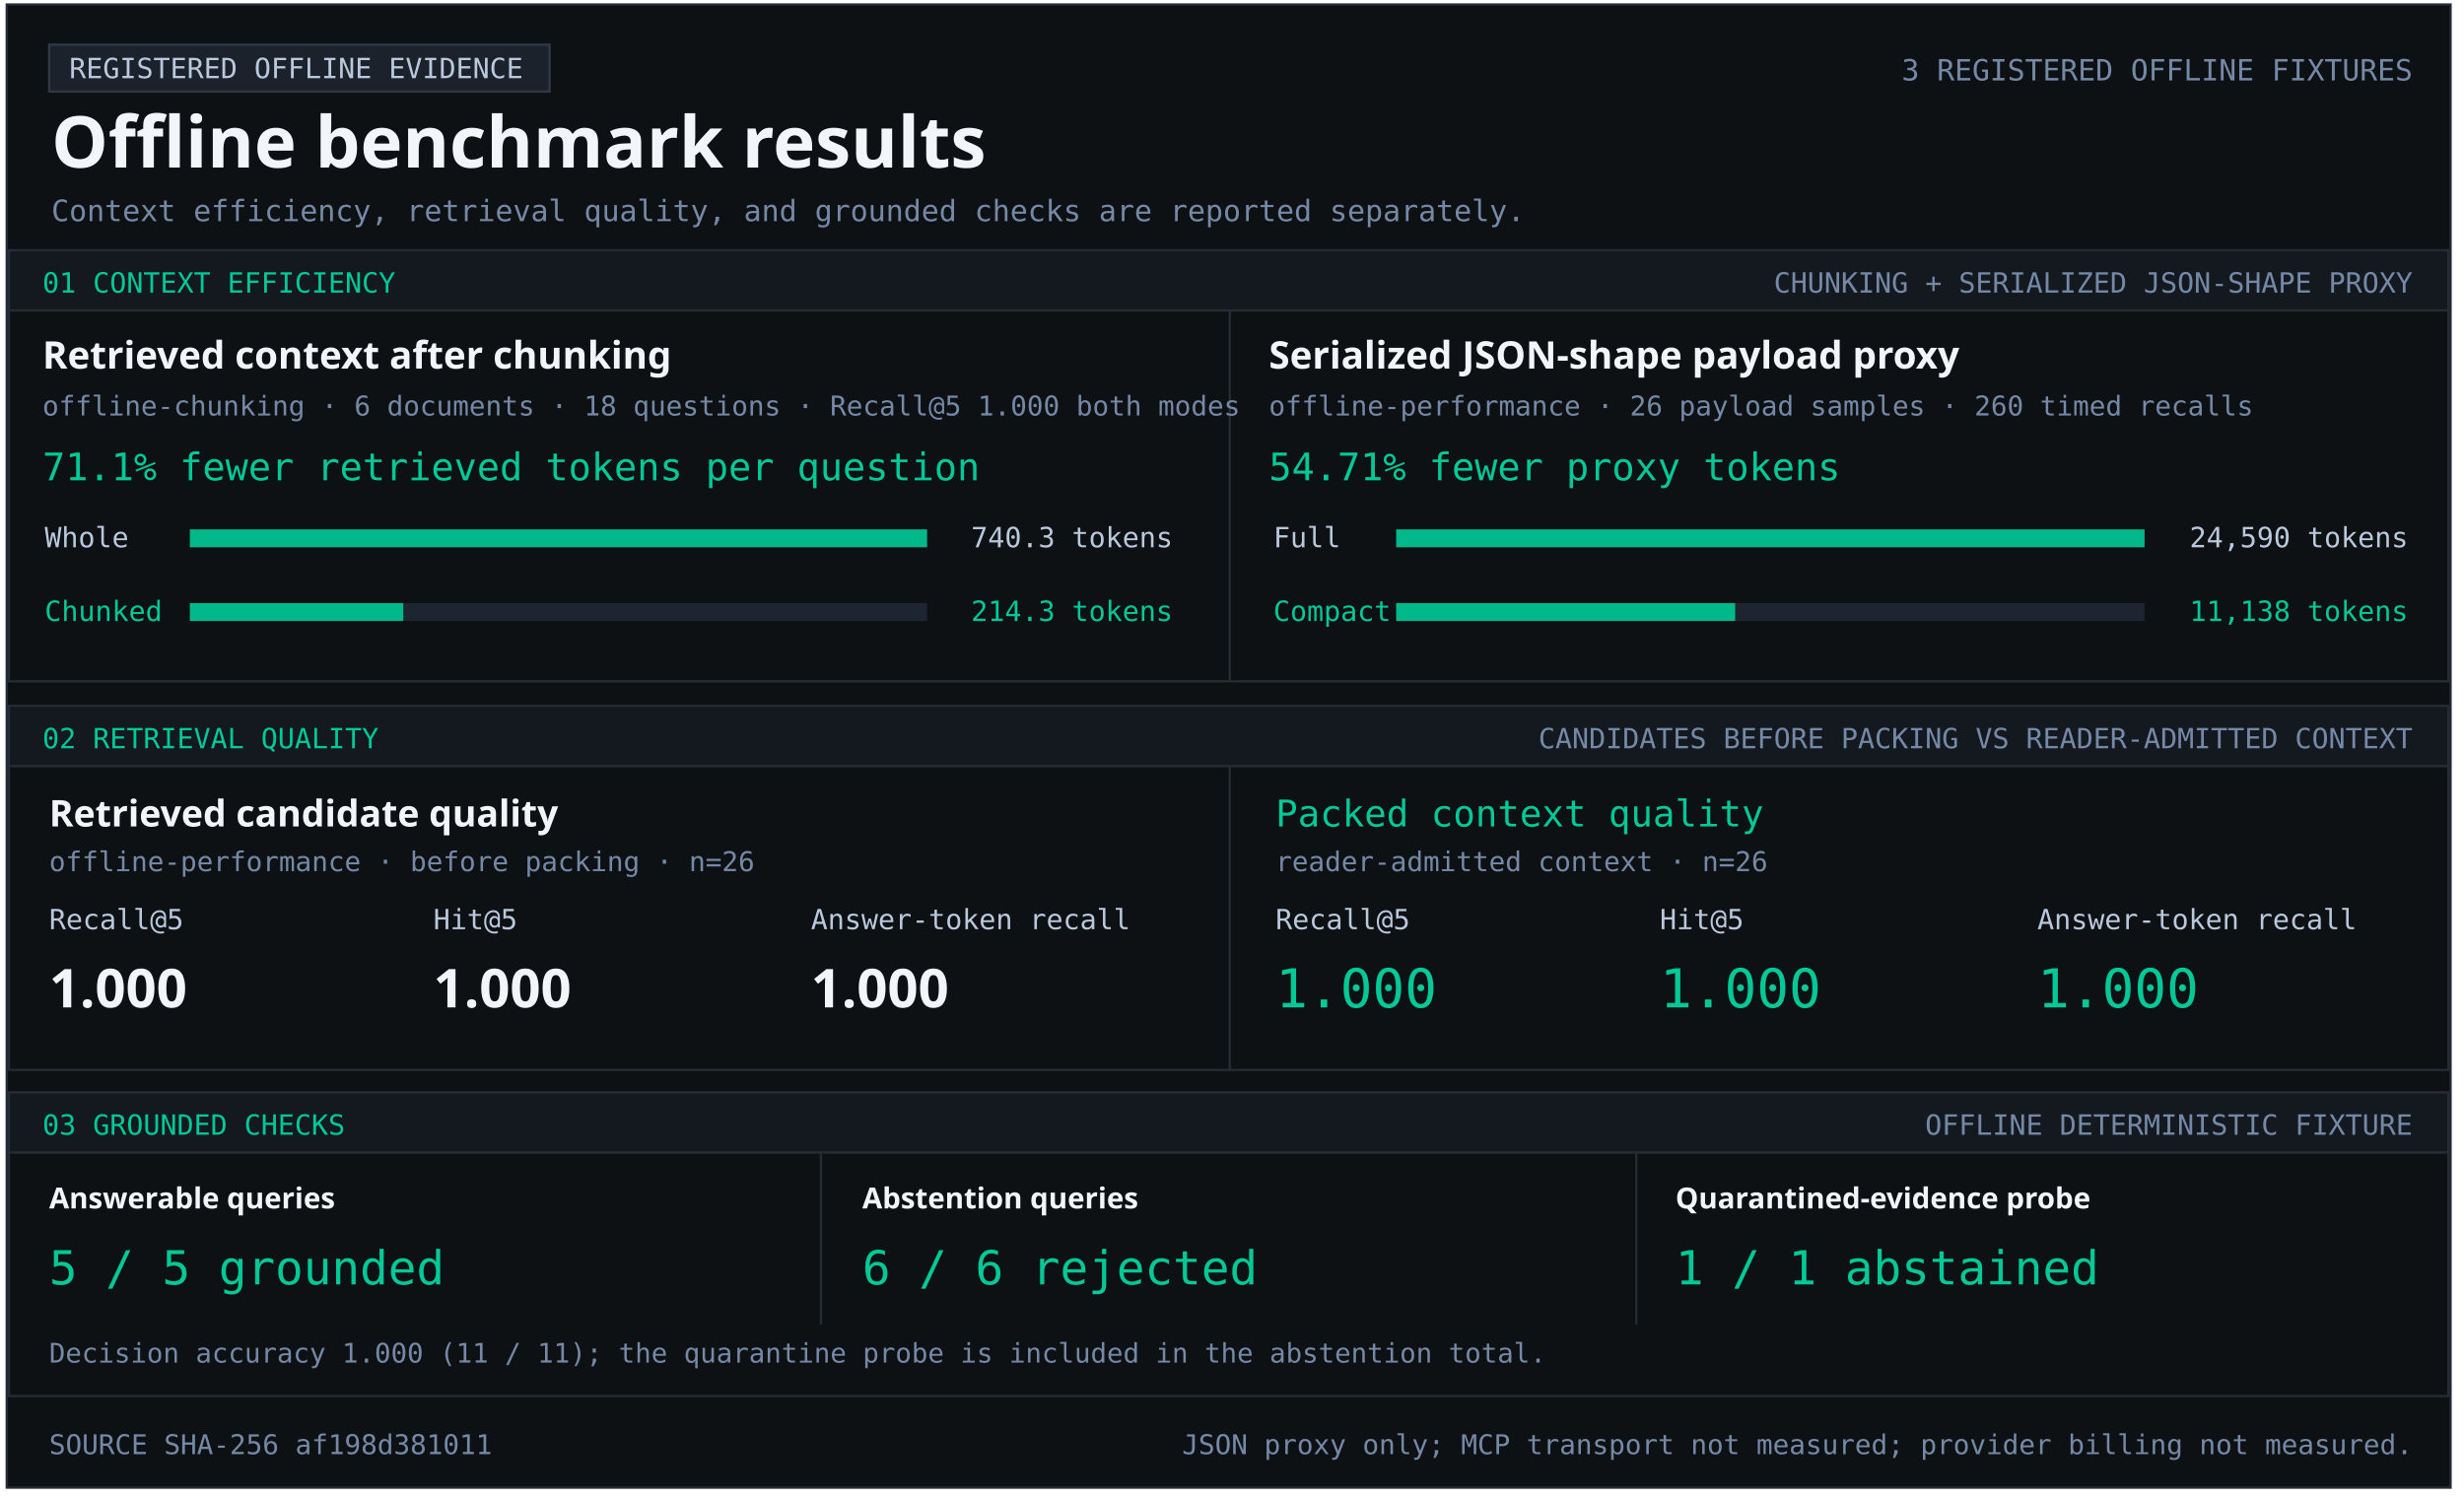
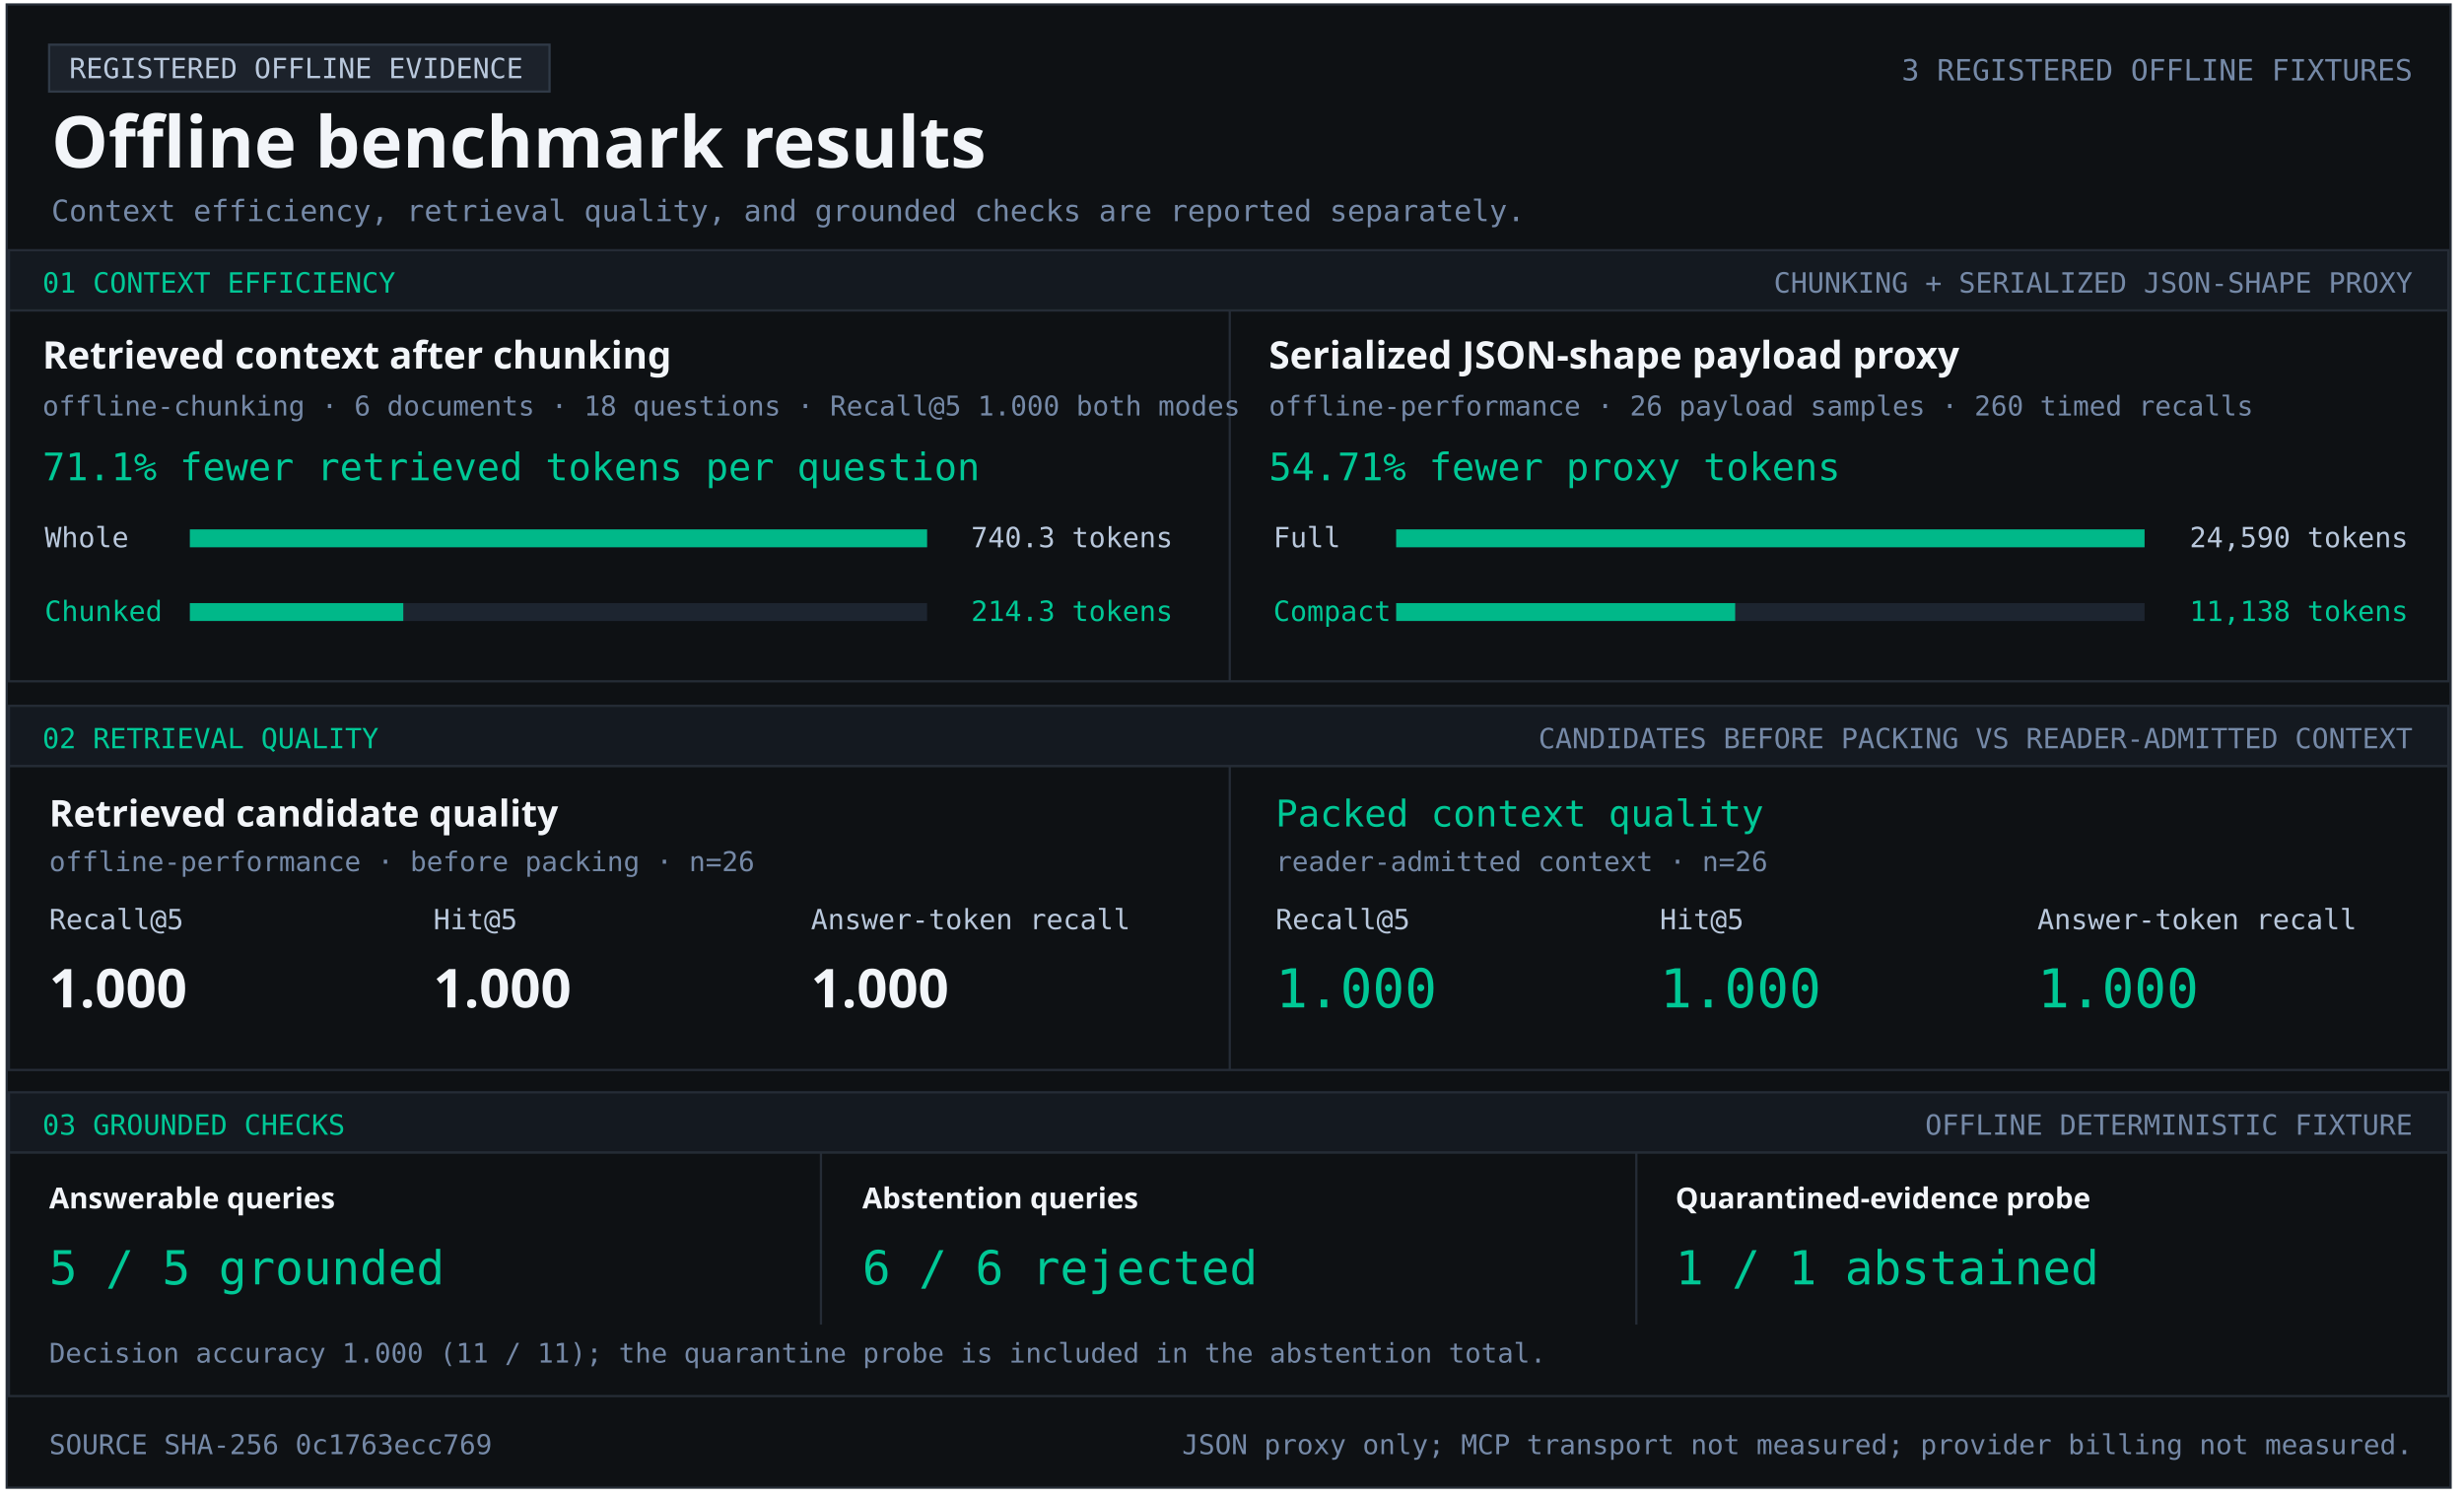
<svg xmlns="http://www.w3.org/2000/svg" width="1103" height="670" viewBox="0 0 1103 670" role="img" aria-labelledby="title desc">
  <style>text{font-family:Consolas,monospace;fill:#b9c8dc} .heading{font-family:Segoe UI,sans-serif;font-weight:700;fill:#f2f5f9} .green{fill:#00c896}.muted{fill:#7589a7}</style>
  <rect x="3" y="2" width="1094" height="664" fill="#0e1114" stroke="#252c36" />
  <rect x="22" y="20" width="224" height="21" fill="#1c222b" stroke="#303a47" />
  <text x="31" y="35" font-size="12.5" text-anchor="start">REGISTERED OFFLINE EVIDENCE</text>
  <text x="23" y="75" font-size="32" class="heading" text-anchor="start">Offline benchmark results</text>
  <text x="1080" y="36" font-size="13.1" class="muted" text-anchor="end">3 REGISTERED OFFLINE FIXTURES</text>
  <text x="23" y="99" font-size="13.2" class="muted" text-anchor="start">Context efficiency, retrieval quality, and grounded checks are reported separately.</text>
  <rect x="4" y="112" width="1092" height="27" fill="#141920" stroke="#252c36" />
  <text x="19" y="131" font-size="12.5" class="green" text-anchor="start">01  CONTEXT EFFICIENCY</text>
  <text x="1080" y="131" font-size="12.5" class="muted" text-anchor="end">CHUNKING + SERIALIZED JSON-SHAPE PROXY</text>
  <rect x="4" y="139" width="1092" height="166" fill="#0e1114" stroke="#252c36" />
  <rect x="550" y="139" width="1" height="166" fill="#252c36" />
  <text x="19" y="165" font-size="17" class="heading" text-anchor="start">Retrieved context after chunking</text>
  <text x="19" y="186" font-size="12.2" class="muted" text-anchor="start">offline-chunking · 6 documents · 18 questions · Recall@5 1.000 both modes</text>
  <text x="19" y="215" font-size="17" class="green" text-anchor="start">71.1% fewer retrieved tokens per question</text>
  <text x="20" y="245" font-size="12.5" text-anchor="start">Whole</text>
  <rect x="85" y="237" width="330" height="8" fill="#1d2530" />
  <rect x="85" y="237" width="330.00" height="8" fill="#00b889" />
  <text x="525" y="245" font-size="12.5" text-anchor="end">740.3 tokens</text>
  <text x="20" y="278" font-size="12.5" class="green" text-anchor="start">Chunked</text>
  <rect x="85" y="270" width="330" height="8" fill="#1d2530" />
  <rect x="85" y="270" width="95.53" height="8" fill="#00b889" />
  <text x="525" y="278" font-size="12.5" class="green" text-anchor="end">214.3 tokens</text>
  <text x="568" y="165" font-size="17" class="heading" text-anchor="start">Serialized JSON-shape payload proxy</text>
  <text x="568" y="186" font-size="12.2" class="muted" text-anchor="start">offline-performance · 26 payload samples · 260 timed recalls</text>
  <text x="568" y="215" font-size="17" class="green" text-anchor="start">54.71% fewer proxy tokens</text>
  <text x="570" y="245" font-size="12.5" text-anchor="start">Full</text>
  <rect x="625" y="237" width="335" height="8" fill="#1d2530" />
  <rect x="625" y="237" width="335.00" height="8" fill="#00b889" />
  <text x="1078" y="245" font-size="12.5" text-anchor="end">24,590 tokens</text>
  <text x="570" y="278" font-size="12.5" class="green" text-anchor="start">Compact</text>
  <rect x="625" y="270" width="335" height="8" fill="#1d2530" />
  <rect x="625" y="270" width="151.74" height="8" fill="#00b889" />
  <text x="1078" y="278" font-size="12.5" class="green" text-anchor="end">11,138 tokens</text>
  <rect x="4" y="316" width="1092" height="27" fill="#141920" stroke="#252c36" />
  <text x="19" y="335" font-size="12.5" class="green" text-anchor="start">02  RETRIEVAL QUALITY</text>
  <text x="1080" y="335" font-size="12.5" class="muted" text-anchor="end">CANDIDATES BEFORE PACKING VS READER-ADMITTED CONTEXT</text>
  <rect x="4" y="343" width="1092" height="136" fill="#0e1114" stroke="#252c36" />
  <rect x="550" y="343" width="1" height="136" fill="#252c36" />
  <text x="22" y="370" font-size="16.5" class="heading" text-anchor="start">Retrieved candidate quality</text>
  <text x="22" y="390" font-size="12.2" class="muted" text-anchor="start">offline-performance · before packing · n=26</text>
  <text x="22" y="416" font-size="12.5" text-anchor="start">Recall@5</text>
  <text x="194" y="416" font-size="12.5" text-anchor="start">Hit@5</text>
  <text x="363" y="416" font-size="12.5" text-anchor="start">Answer-token recall</text>
  <text x="22" y="451" font-size="24" class="heading" text-anchor="start">1.000</text>
  <text x="194" y="451" font-size="24" class="heading" text-anchor="start">1.000</text>
  <text x="363" y="451" font-size="24" class="heading" text-anchor="start">1.000</text>
  <text x="571" y="370" font-size="16.5" class="green" text-anchor="start">Packed context quality</text>
  <text x="571" y="390" font-size="12.2" class="muted" text-anchor="start">reader-admitted context · n=26</text>
  <text x="571" y="416" font-size="12.5" text-anchor="start">Recall@5</text>
  <text x="743" y="416" font-size="12.5" text-anchor="start">Hit@5</text>
  <text x="912" y="416" font-size="12.5" text-anchor="start">Answer-token recall</text>
  <text x="571" y="451" font-size="24" class="green" text-anchor="start">1.000</text>
  <text x="743" y="451" font-size="24" class="green" text-anchor="start">1.000</text>
  <text x="912" y="451" font-size="24" class="green" text-anchor="start">1.000</text>
  <rect x="4" y="489" width="1092" height="27" fill="#141920" stroke="#252c36" />
  <text x="19" y="508" font-size="12.5" class="green" text-anchor="start">03  GROUNDED CHECKS</text>
  <text x="1080" y="508" font-size="12.5" class="muted" text-anchor="end">OFFLINE DETERMINISTIC FIXTURE</text>
  <rect x="4" y="516" width="1092" height="109" fill="#0e1114" stroke="#252c36" />
  <rect x="367" y="516" width="1" height="77" fill="#252c36" />
  <rect x="732" y="516" width="1" height="77" fill="#252c36" />
  <text x="22" y="541" font-size="13" class="heading" text-anchor="start">Answerable queries</text>
  <text x="22" y="575" font-size="21" class="green" text-anchor="start">5 / 5 grounded</text>
  <text x="386" y="541" font-size="13" class="heading" text-anchor="start">Abstention queries</text>
  <text x="386" y="575" font-size="21" class="green" text-anchor="start">6 / 6 rejected</text>
  <text x="750" y="541" font-size="13" class="heading" text-anchor="start">Quarantined-evidence probe</text>
  <text x="750" y="575" font-size="21" class="green" text-anchor="start">1 / 1 abstained</text>
  <text x="22" y="610" font-size="12.1" class="muted" text-anchor="start">Decision accuracy 1.000 (11 / 11); the quarantine probe is included in the abstention total.</text>
-   <text x="22" y="651" font-size="12.2" class="muted" text-anchor="start">SOURCE SHA-256  af198d381011</text>
+   <text x="22" y="651" font-size="12.2" class="muted" text-anchor="start">SOURCE SHA-256  0c1763ecc769</text>
  <text x="1080" y="651" font-size="12.2" class="muted" text-anchor="end">JSON proxy only; MCP transport not measured; provider billing not measured.</text>
</svg>
